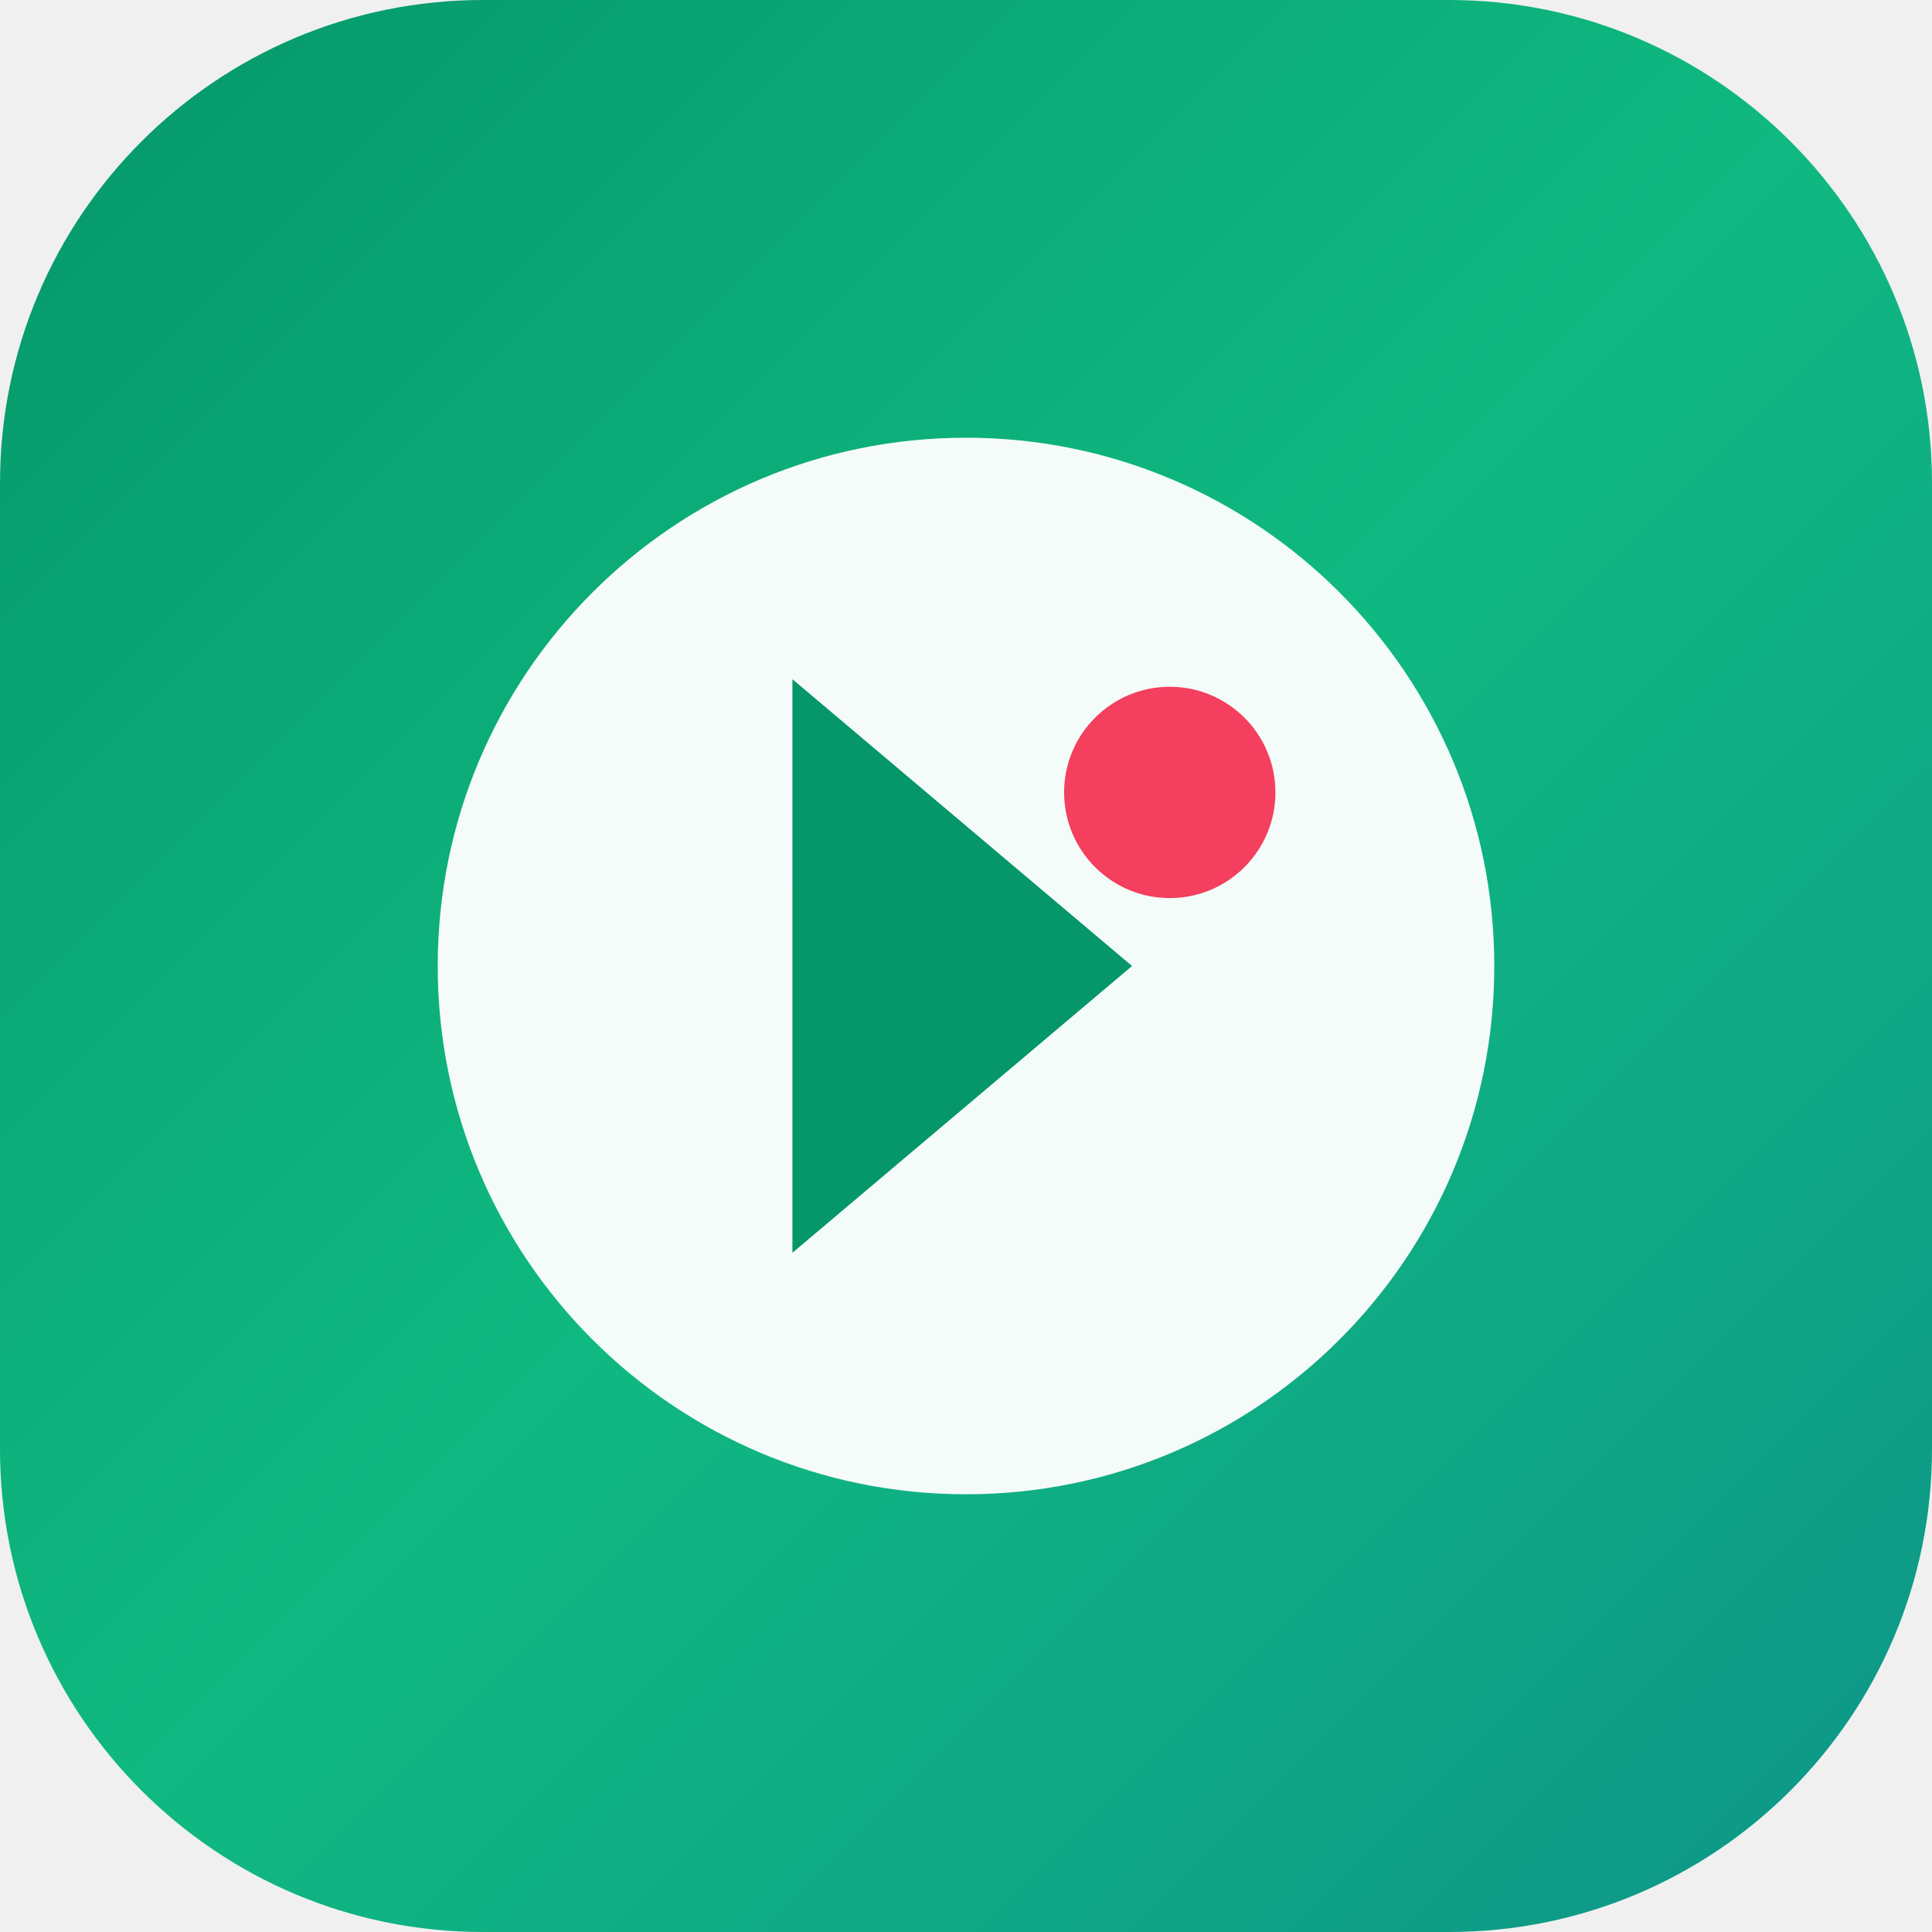
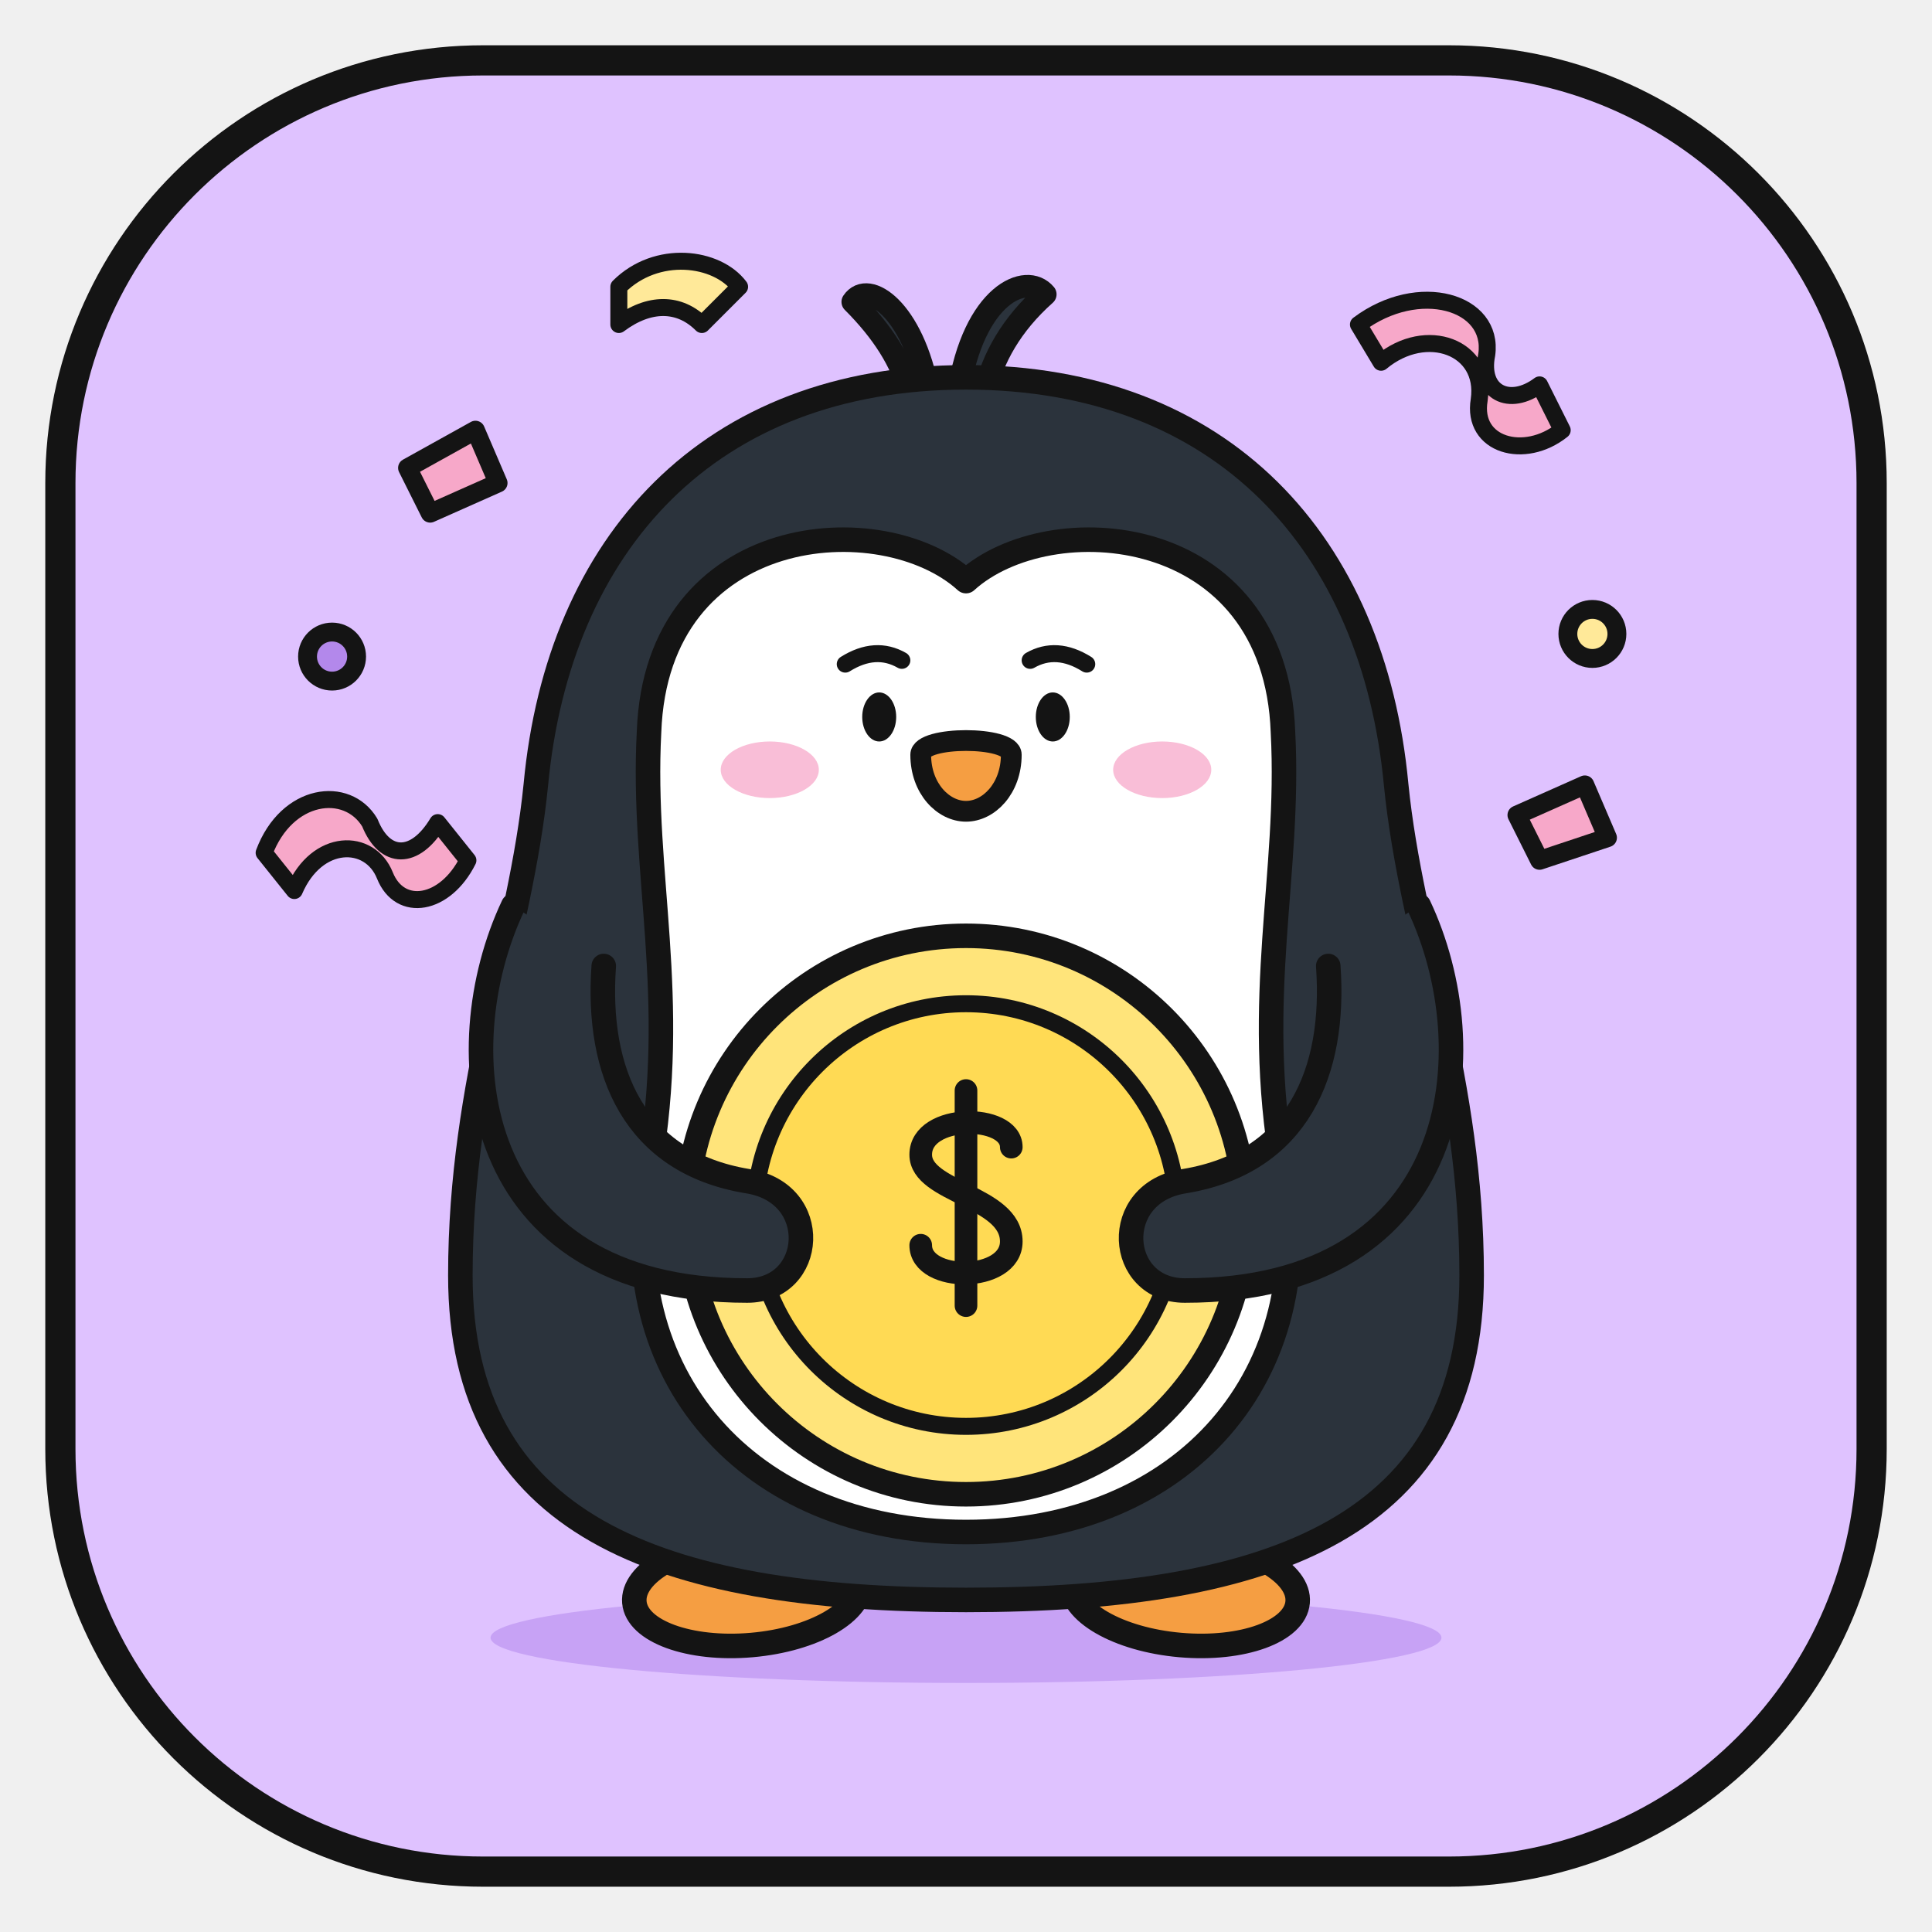
<svg xmlns="http://www.w3.org/2000/svg" viewBox="0 0 512 512" width="512" height="512">
-   <defs>
-     <linearGradient id="bgGrad2" x1="0%" y1="0%" x2="100%" y2="100%">
-       <stop offset="0%" stop-color="#059669" />
-       <stop offset="50%" stop-color="#10b981" />
-       <stop offset="100%" stop-color="#0d9488" />
-     </linearGradient>
-   </defs>
-   <rect width="512" height="512" rx="128" fill="url(#bgGrad2)" />
-   <circle cx="256" cy="256" r="140" fill="#ffffff" fill-opacity="0.95" />
-   <path d="M 210 180 L 300 256 L 210 332 Z" fill="#059669" />
-   <circle cx="310" cy="210" r="28" fill="#f43f5e" />
+   <rect x="16" y="16" width="480" height="480" rx="112" fill="#dfc2ff" stroke="#141414" stroke-width="8" />
+   <path d="M 108 124 L 126 114 L 132 128 L 114 136 Z" fill="#f7a8c9" stroke="#141414" stroke-width="5" stroke-linecap="round" stroke-linejoin="round" />
+   <circle cx="88" cy="174" r="6.5" fill="#b388eb" stroke="#141414" stroke-width="5" />
+   <path d="M 78 236 C 84 222, 98 222, 102 232 C 106 242, 118 240, 124 228 L 116 218 C 110 228, 102 228, 98 218 C 92 208, 76 210, 70 226 Z" fill="#f7a8c9" stroke="#141414" stroke-width="4.5" stroke-linecap="round" stroke-linejoin="round" />
+   <path d="M 164 76 C 174 66, 190 68, 196 76 L 186 86 C 180 80, 172 80, 164 86 Z" fill="#ffe999" stroke="#141414" stroke-width="4.5" stroke-linecap="round" stroke-linejoin="round" />
+   <path d="M 366 96 C 378 86, 394 92, 392 106 C 390 118, 404 122, 414 114 L 408 102 C 400 108, 392 104, 394 94 C 396 80, 376 74, 360 86 Z" fill="#f7a8c9" stroke="#141414" stroke-width="4.5" stroke-linecap="round" stroke-linejoin="round" />
+   <circle cx="422" cy="168" r="6.5" fill="#ffe999" stroke="#141414" stroke-width="5" />
+   <path d="M 402 216 L 420 208 L 426 222 L 408 228 Z" fill="#f7a8c9" stroke="#141414" stroke-width="5" stroke-linecap="round" stroke-linejoin="round" />
+   <ellipse cx="256" cy="434" rx="126" ry="12" fill="#c7a2f5" />
+   <ellipse cx="198" cy="422" rx="30" ry="14" fill="#f59e42" stroke="#141414" stroke-width="6.5" transform="rotate(-5 198 422)" />
+   <ellipse cx="314" cy="422" rx="30" ry="14" fill="#f59e42" stroke="#141414" stroke-width="6.5" transform="rotate(5 314 422)" />
+   <path d="M 246 104 C 242 82, 230 74, 226 80 C 234 88, 239 96, 241 104 Z" fill="#2b333c" stroke="#141414" stroke-width="6" stroke-linecap="round" stroke-linejoin="round" />
+   <path d="M 254 104 C 258 78, 272 72, 277 78 C 268 86, 263 95, 261 104 Z" fill="#2b333c" stroke="#141414" stroke-width="6" stroke-linecap="round" stroke-linejoin="round" />
+   <path d="M 256 100            C 188 100, 148 144, 142 208            C 138 248, 122 286, 122 338            C 122 404, 174 424, 256 424            C 338 424, 390 404, 390 338            C 390 286, 374 248, 370 208            C 364 144, 324 100, 256 100 Z" fill="#2b333c" stroke="#141414" stroke-width="6.5" stroke-linecap="round" stroke-linejoin="round" />
+   <path d="M 256 154            C 234 134, 174 138, 172 194            C 170 232, 180 264, 172 310            C 162 364, 198 406, 256 406            C 314 406, 350 364, 340 310            C 332 264, 342 232, 340 194            C 338 138, 278 134, 256 154 Z" fill="#ffffff" stroke="#141414" stroke-width="6.5" stroke-linecap="round" stroke-linejoin="round" />
+   <path d="M 224 176 Q 232 171 239 175" fill="none" stroke="#141414" stroke-width="4.5" stroke-linecap="round" />
+   <path d="M 273 175 Q 280 171 288 176" fill="none" stroke="#141414" stroke-width="4.5" stroke-linecap="round" />
+   <ellipse cx="233" cy="190" rx="4.5" ry="6.5" fill="#141414" />
+   <ellipse cx="279" cy="190" rx="4.5" ry="6.5" fill="#141414" />
+   <ellipse cx="204" cy="204" rx="13" ry="7.5" fill="#f7a8c9" opacity="0.75" />
+   <ellipse cx="308" cy="204" rx="13" ry="7.5" fill="#f7a8c9" opacity="0.75" />
+   <path d="M 244 200 C 244 195, 268 195, 268 200 C 268 209, 262 215, 256 215 C 250 215, 244 209, 244 200 Z" fill="#f59e42" stroke="#141414" stroke-width="5.5" stroke-linecap="round" stroke-linejoin="round" />
+   <g>
+     <circle cx="256" cy="322" r="74" fill="#ffe47a" stroke="#141414" stroke-width="6.5" />
+     <circle cx="256" cy="322" r="56" fill="#ffda54" stroke="#141414" stroke-width="4.5" />
+     <path d="M 268 304 C 268 295, 244 295, 244 306 C 244 316, 268 317, 268 329 C 268 340, 244 340, 244 330" fill="none" stroke="#141414" stroke-width="6" stroke-linecap="round" stroke-linejoin="round" />
+     <line x1="256" y1="289" x2="256" y2="346" stroke="#141414" stroke-width="6" stroke-linecap="round" />
+   </g>
+   <path d="M 136 240            C 118 278, 124 342, 198 342            C 216 342, 218 316, 198 313            C 168 308, 158 284, 160 256            Z" fill="#2b333c" stroke="none" />
+   <path d="M 136 240            C 118 278, 124 342, 198 342            C 216 342, 218 316, 198 313            C 168 308, 158 284, 160 256" fill="none" stroke="#141414" stroke-width="6.5" stroke-linecap="round" stroke-linejoin="round" />
+   <path d="M 376 240            C 394 278, 388 342, 314 342            C 296 342, 294 316, 314 313            C 344 308, 354 284, 352 256            Z" fill="#2b333c" stroke="none" />
+   <path d="M 376 240            C 394 278, 388 342, 314 342            C 296 342, 294 316, 314 313            C 344 308, 354 284, 352 256" fill="none" stroke="#141414" stroke-width="6.5" stroke-linecap="round" stroke-linejoin="round" />
</svg>
